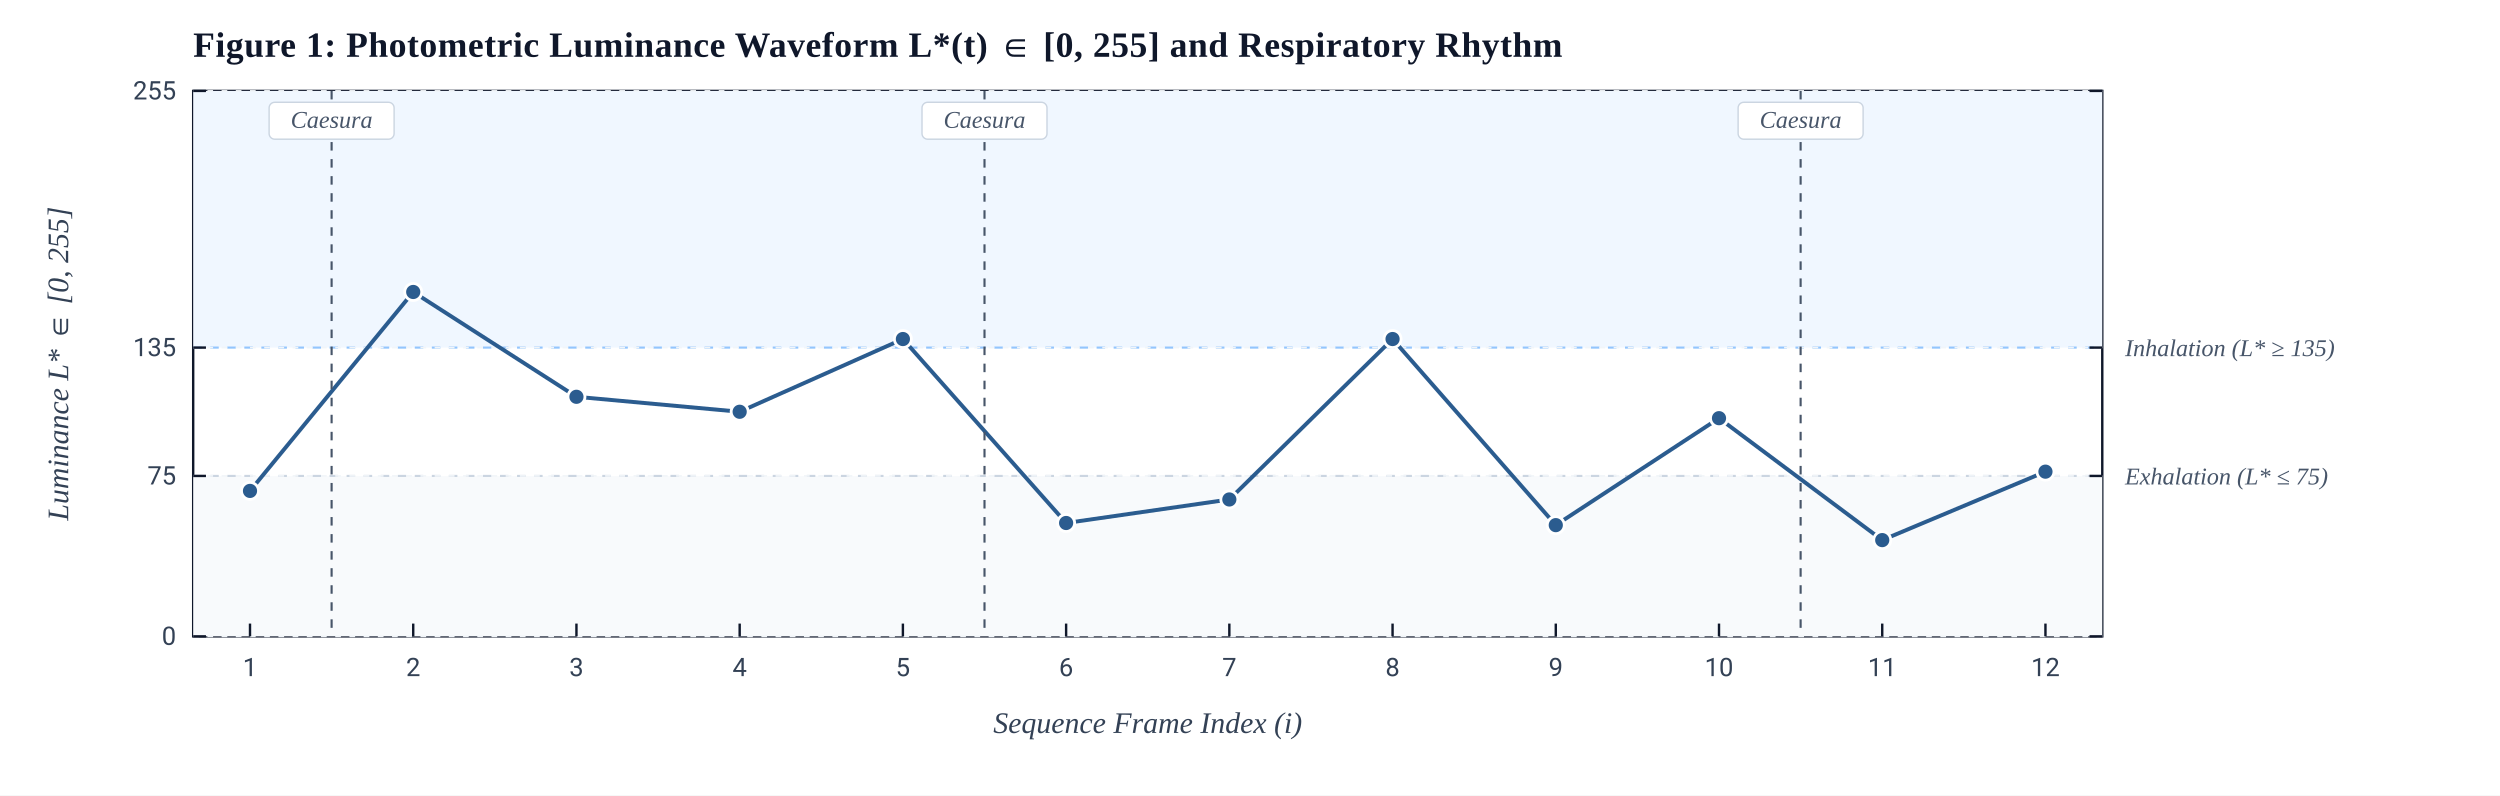
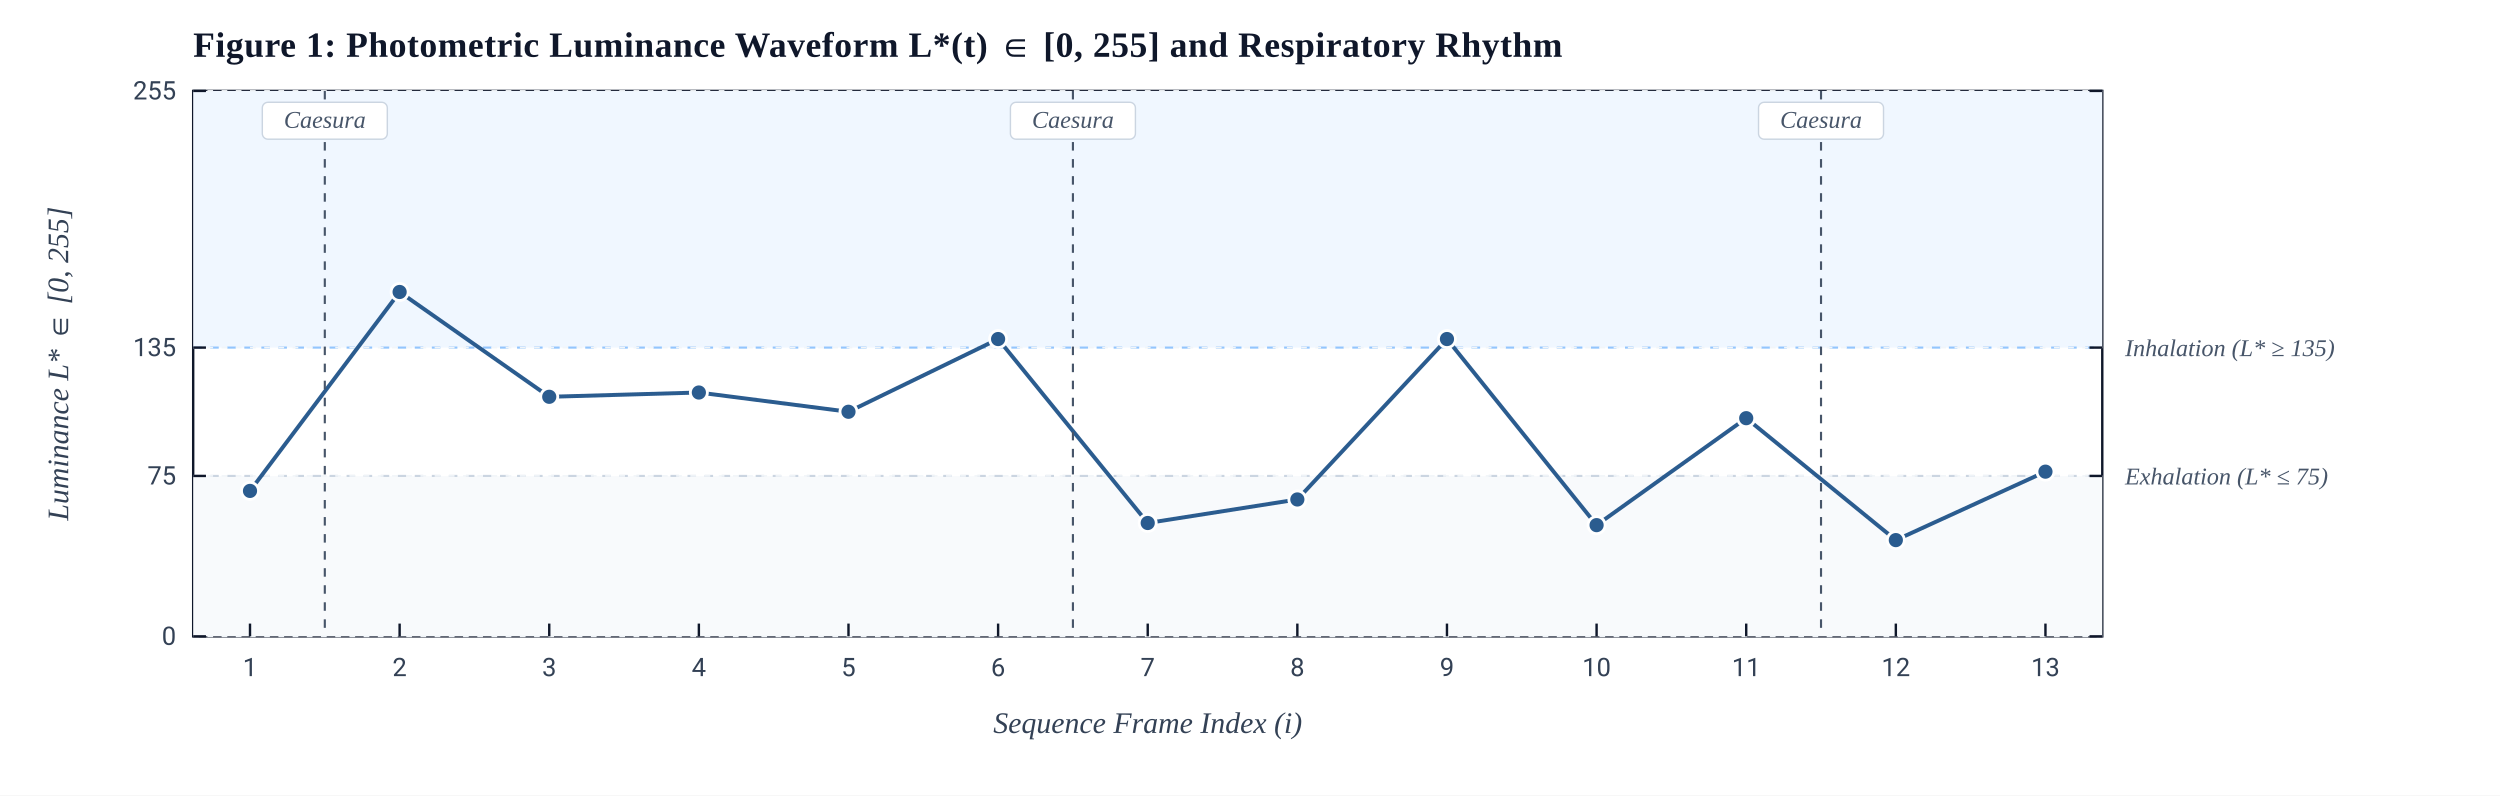
<svg xmlns="http://www.w3.org/2000/svg" viewBox="0 0 880 280" width="100%" height="100%">
  <style>
    .paper-bg { fill: #ffffff; }
    .spine-box { fill: #ffffff; stroke: #0f172a; stroke-width: 0.85; }
    .academic-grid { stroke: #f1f5f9; stroke-width: 0.6; stroke-dasharray: 2 3; }
    .tick-line { stroke: #0f172a; stroke-width: 0.85; }
    .fig-heading { fill: #0f172a; font-family: "Times New Roman", Times, "Nimbus Roman No9 L", "Liberation Serif", serif; font-size: 12.5px; font-weight: bold; letter-spacing: 0.2px; }
    .axis-title { fill: #334155; font-family: "Times New Roman", Times, "Nimbus Roman No9 L", "Liberation Serif", serif; font-size: 10.5px; font-style: italic; }
    .tick-label { fill: #334155; font-family: -apple-system, BlinkMacSystemFont, "Segoe UI", Roboto, Helvetica, Arial, sans-serif; font-size: 9px; font-variant-numeric: tabular-nums; }
    .threshold-label { fill: #475569; font-family: "Times New Roman", Times, "Nimbus Roman No9 L", "Liberation Serif", serif; font-size: 8.5px; font-style: italic; }
  </style>
  <rect width="880" height="280" class="paper-bg" />
  <text x="68" y="20" class="fig-heading">Figure 1: Photometric Luminance Waveform L*(t) ∈ [0, 255] and Respiratory Rhythm</text>
  <rect x="68" y="32" width="672" height="192" class="spine-box" />
  <rect x="68" y="32" width="672" height="90.353" fill="#f0f7ff" stroke="none" />
  <rect x="68" y="167.529" width="672" height="56.471" fill="#f8fafc" stroke="none" />
  <line x1="68" y1="122.353" x2="740" y2="122.353" stroke="#93c5fd" stroke-width="0.75" stroke-dasharray="3 3" />
  <text x="748" y="125.353" class="threshold-label" fill="#2b5c8f" text-anchor="start">Inhalation (L* ≥ 135)</text>
  <line x1="68" y1="167.529" x2="740" y2="167.529" stroke="#cbd5e1" stroke-width="0.75" stroke-dasharray="3 3" />
  <text x="748" y="170.529" class="threshold-label" fill="#475569" text-anchor="start">Exhalation (L* ≤ 75)</text>
  <text transform="translate(24, 128) rotate(-90)" class="axis-title" text-anchor="middle">Luminance L* ∈ [0, 255]</text>
  <line x1="68" y1="32" x2="740" y2="32" class="academic-grid" />
  <line x1="68" y1="32" x2="72.5" y2="32" class="tick-line" />
  <line x1="735.5" y1="32" x2="740" y2="32" class="tick-line" />
  <text x="62" y="35" class="tick-label" text-anchor="end">255</text>
  <line x1="68" y1="122.353" x2="740" y2="122.353" class="academic-grid" />
  <line x1="68" y1="122.353" x2="72.5" y2="122.353" class="tick-line" />
  <line x1="735.5" y1="122.353" x2="740" y2="122.353" class="tick-line" />
  <text x="62" y="125.353" class="tick-label" text-anchor="end">135</text>
  <line x1="68" y1="167.529" x2="740" y2="167.529" class="academic-grid" />
  <line x1="68" y1="167.529" x2="72.5" y2="167.529" class="tick-line" />
  <line x1="735.5" y1="167.529" x2="740" y2="167.529" class="tick-line" />
  <text x="62" y="170.529" class="tick-label" text-anchor="end">75</text>
  <line x1="68" y1="224" x2="740" y2="224" class="academic-grid" />
  <line x1="68" y1="224" x2="72.5" y2="224" class="tick-line" />
  <line x1="735.5" y1="224" x2="740" y2="224" class="tick-line" />
  <text x="62" y="227" class="tick-label" text-anchor="end">0</text>
-   <path d="M 88 172.8 L 145.455 102.776 L 202.909 139.671 L 260.364 144.941 L 317.818 119.341 L 375.273 184.094 L 432.727 175.812 L 490.182 119.341 L 547.636 184.847 L 605.091 147.2 L 662.545 190.118 L 720 166.024" fill="none" stroke="#2b5c8f" stroke-width="1.4" stroke-linejoin="round" stroke-linecap="round" />
-   <line x1="116.727" y1="32" x2="116.727" y2="224" stroke="#475569" stroke-width="0.75" stroke-dasharray="3 3" />
-   <rect x="94.727" y="36" width="44" height="13" fill="#ffffff" stroke="#cbd5e1" stroke-width="0.5" rx="2" />
-   <text x="116.727" y="45" class="threshold-label" fill="#334155" text-anchor="middle">Caesura</text>
-   <line x1="346.545" y1="32" x2="346.545" y2="224" stroke="#475569" stroke-width="0.75" stroke-dasharray="3 3" />
-   <rect x="324.545" y="36" width="44" height="13" fill="#ffffff" stroke="#cbd5e1" stroke-width="0.5" rx="2" />
-   <text x="346.545" y="45" class="threshold-label" fill="#334155" text-anchor="middle">Caesura</text>
-   <line x1="633.818" y1="32" x2="633.818" y2="224" stroke="#475569" stroke-width="0.75" stroke-dasharray="3 3" />
-   <rect x="611.818" y="36" width="44" height="13" fill="#ffffff" stroke="#cbd5e1" stroke-width="0.5" rx="2" />
-   <text x="633.818" y="45" class="threshold-label" fill="#334155" text-anchor="middle">Caesura</text>
+   <path d="M 88 172.8 L 140.667 102.776 L 193.333 139.671 L 246 138.165 L 298.667 144.941 L 351.333 119.341 L 404 184.094 L 456.667 175.812 L 509.333 119.341 L 562 184.847 L 614.667 147.2 L 667.333 190.118 L 720 166.024" fill="none" stroke="#2b5c8f" stroke-width="1.4" stroke-linejoin="round" stroke-linecap="round" />
+   <line x1="114.333" y1="32" x2="114.333" y2="224" stroke="#475569" stroke-width="0.75" stroke-dasharray="3 3" />
+   <rect x="92.333" y="36" width="44" height="13" fill="#ffffff" stroke="#cbd5e1" stroke-width="0.5" rx="2" />
+   <text x="114.333" y="45" class="threshold-label" fill="#334155" text-anchor="middle">Caesura</text>
+   <line x1="377.667" y1="32" x2="377.667" y2="224" stroke="#475569" stroke-width="0.75" stroke-dasharray="3 3" />
+   <rect x="355.667" y="36" width="44" height="13" fill="#ffffff" stroke="#cbd5e1" stroke-width="0.5" rx="2" />
+   <text x="377.667" y="45" class="threshold-label" fill="#334155" text-anchor="middle">Caesura</text>
+   <line x1="641" y1="32" x2="641" y2="224" stroke="#475569" stroke-width="0.75" stroke-dasharray="3 3" />
+   <rect x="619" y="36" width="44" height="13" fill="#ffffff" stroke="#cbd5e1" stroke-width="0.5" rx="2" />
+   <text x="641" y="45" class="threshold-label" fill="#334155" text-anchor="middle">Caesura</text>
  <circle cx="88" cy="172.8" r="3.0" fill="#2b5c8f" stroke="#ffffff" stroke-width="1.0" />
  <line x1="88" y1="219.5" x2="88" y2="224" class="tick-line" />
  <text x="88" y="238" class="tick-label" text-anchor="middle">1</text>
-   <circle cx="145.455" cy="102.776" r="3.0" fill="#2b5c8f" stroke="#ffffff" stroke-width="1.0" />
-   <line x1="145.455" y1="219.5" x2="145.455" y2="224" class="tick-line" />
-   <text x="145.455" y="238" class="tick-label" text-anchor="middle">2</text>
-   <circle cx="202.909" cy="139.671" r="3.0" fill="#2b5c8f" stroke="#ffffff" stroke-width="1.0" />
-   <line x1="202.909" y1="219.5" x2="202.909" y2="224" class="tick-line" />
-   <text x="202.909" y="238" class="tick-label" text-anchor="middle">3</text>
-   <circle cx="260.364" cy="144.941" r="3.0" fill="#2b5c8f" stroke="#ffffff" stroke-width="1.0" />
-   <line x1="260.364" y1="219.5" x2="260.364" y2="224" class="tick-line" />
-   <text x="260.364" y="238" class="tick-label" text-anchor="middle">4</text>
-   <circle cx="317.818" cy="119.341" r="3.0" fill="#2b5c8f" stroke="#ffffff" stroke-width="1.0" />
-   <line x1="317.818" y1="219.5" x2="317.818" y2="224" class="tick-line" />
-   <text x="317.818" y="238" class="tick-label" text-anchor="middle">5</text>
-   <circle cx="375.273" cy="184.094" r="3.0" fill="#2b5c8f" stroke="#ffffff" stroke-width="1.0" />
-   <line x1="375.273" y1="219.5" x2="375.273" y2="224" class="tick-line" />
-   <text x="375.273" y="238" class="tick-label" text-anchor="middle">6</text>
-   <circle cx="432.727" cy="175.812" r="3.0" fill="#2b5c8f" stroke="#ffffff" stroke-width="1.0" />
-   <line x1="432.727" y1="219.5" x2="432.727" y2="224" class="tick-line" />
-   <text x="432.727" y="238" class="tick-label" text-anchor="middle">7</text>
-   <circle cx="490.182" cy="119.341" r="3.0" fill="#2b5c8f" stroke="#ffffff" stroke-width="1.0" />
-   <line x1="490.182" y1="219.5" x2="490.182" y2="224" class="tick-line" />
-   <text x="490.182" y="238" class="tick-label" text-anchor="middle">8</text>
-   <circle cx="547.636" cy="184.847" r="3.0" fill="#2b5c8f" stroke="#ffffff" stroke-width="1.0" />
-   <line x1="547.636" y1="219.5" x2="547.636" y2="224" class="tick-line" />
-   <text x="547.636" y="238" class="tick-label" text-anchor="middle">9</text>
-   <circle cx="605.091" cy="147.2" r="3.0" fill="#2b5c8f" stroke="#ffffff" stroke-width="1.0" />
-   <line x1="605.091" y1="219.5" x2="605.091" y2="224" class="tick-line" />
-   <text x="605.091" y="238" class="tick-label" text-anchor="middle">10</text>
-   <circle cx="662.545" cy="190.118" r="3.0" fill="#2b5c8f" stroke="#ffffff" stroke-width="1.0" />
-   <line x1="662.545" y1="219.5" x2="662.545" y2="224" class="tick-line" />
-   <text x="662.545" y="238" class="tick-label" text-anchor="middle">11</text>
+   <circle cx="140.667" cy="102.776" r="3.0" fill="#2b5c8f" stroke="#ffffff" stroke-width="1.0" />
+   <line x1="140.667" y1="219.5" x2="140.667" y2="224" class="tick-line" />
+   <text x="140.667" y="238" class="tick-label" text-anchor="middle">2</text>
+   <circle cx="193.333" cy="139.671" r="3.0" fill="#2b5c8f" stroke="#ffffff" stroke-width="1.0" />
+   <line x1="193.333" y1="219.5" x2="193.333" y2="224" class="tick-line" />
+   <text x="193.333" y="238" class="tick-label" text-anchor="middle">3</text>
+   <circle cx="246" cy="138.165" r="3.0" fill="#2b5c8f" stroke="#ffffff" stroke-width="1.0" />
+   <line x1="246" y1="219.5" x2="246" y2="224" class="tick-line" />
+   <text x="246" y="238" class="tick-label" text-anchor="middle">4</text>
+   <circle cx="298.667" cy="144.941" r="3.0" fill="#2b5c8f" stroke="#ffffff" stroke-width="1.0" />
+   <line x1="298.667" y1="219.5" x2="298.667" y2="224" class="tick-line" />
+   <text x="298.667" y="238" class="tick-label" text-anchor="middle">5</text>
+   <circle cx="351.333" cy="119.341" r="3.0" fill="#2b5c8f" stroke="#ffffff" stroke-width="1.0" />
+   <line x1="351.333" y1="219.5" x2="351.333" y2="224" class="tick-line" />
+   <text x="351.333" y="238" class="tick-label" text-anchor="middle">6</text>
+   <circle cx="404" cy="184.094" r="3.0" fill="#2b5c8f" stroke="#ffffff" stroke-width="1.0" />
+   <line x1="404" y1="219.5" x2="404" y2="224" class="tick-line" />
+   <text x="404" y="238" class="tick-label" text-anchor="middle">7</text>
+   <circle cx="456.667" cy="175.812" r="3.0" fill="#2b5c8f" stroke="#ffffff" stroke-width="1.0" />
+   <line x1="456.667" y1="219.5" x2="456.667" y2="224" class="tick-line" />
+   <text x="456.667" y="238" class="tick-label" text-anchor="middle">8</text>
+   <circle cx="509.333" cy="119.341" r="3.0" fill="#2b5c8f" stroke="#ffffff" stroke-width="1.0" />
+   <line x1="509.333" y1="219.5" x2="509.333" y2="224" class="tick-line" />
+   <text x="509.333" y="238" class="tick-label" text-anchor="middle">9</text>
+   <circle cx="562" cy="184.847" r="3.0" fill="#2b5c8f" stroke="#ffffff" stroke-width="1.0" />
+   <line x1="562" y1="219.5" x2="562" y2="224" class="tick-line" />
+   <text x="562" y="238" class="tick-label" text-anchor="middle">10</text>
+   <circle cx="614.667" cy="147.2" r="3.0" fill="#2b5c8f" stroke="#ffffff" stroke-width="1.0" />
+   <line x1="614.667" y1="219.5" x2="614.667" y2="224" class="tick-line" />
+   <text x="614.667" y="238" class="tick-label" text-anchor="middle">11</text>
+   <circle cx="667.333" cy="190.118" r="3.0" fill="#2b5c8f" stroke="#ffffff" stroke-width="1.0" />
+   <line x1="667.333" y1="219.5" x2="667.333" y2="224" class="tick-line" />
+   <text x="667.333" y="238" class="tick-label" text-anchor="middle">12</text>
  <circle cx="720" cy="166.024" r="3.0" fill="#2b5c8f" stroke="#ffffff" stroke-width="1.0" />
  <line x1="720" y1="219.5" x2="720" y2="224" class="tick-line" />
-   <text x="720" y="238" class="tick-label" text-anchor="middle">12</text>
+   <text x="720" y="238" class="tick-label" text-anchor="middle">13</text>
  <text x="404" y="258" class="axis-title" text-anchor="middle">Sequence Frame Index (i)</text>
</svg>
